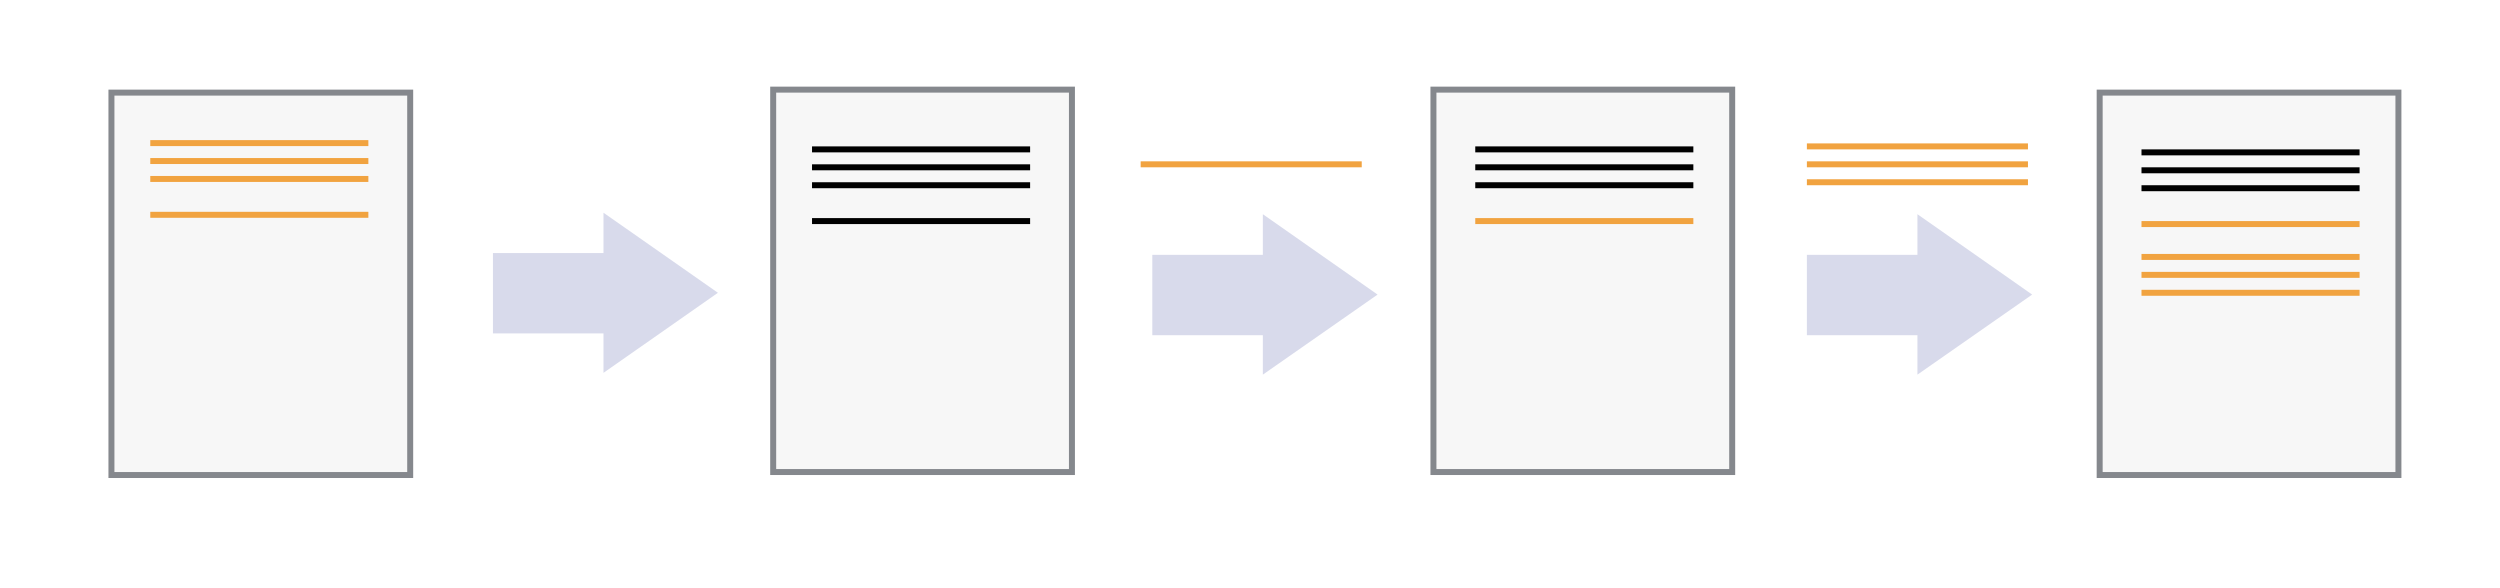
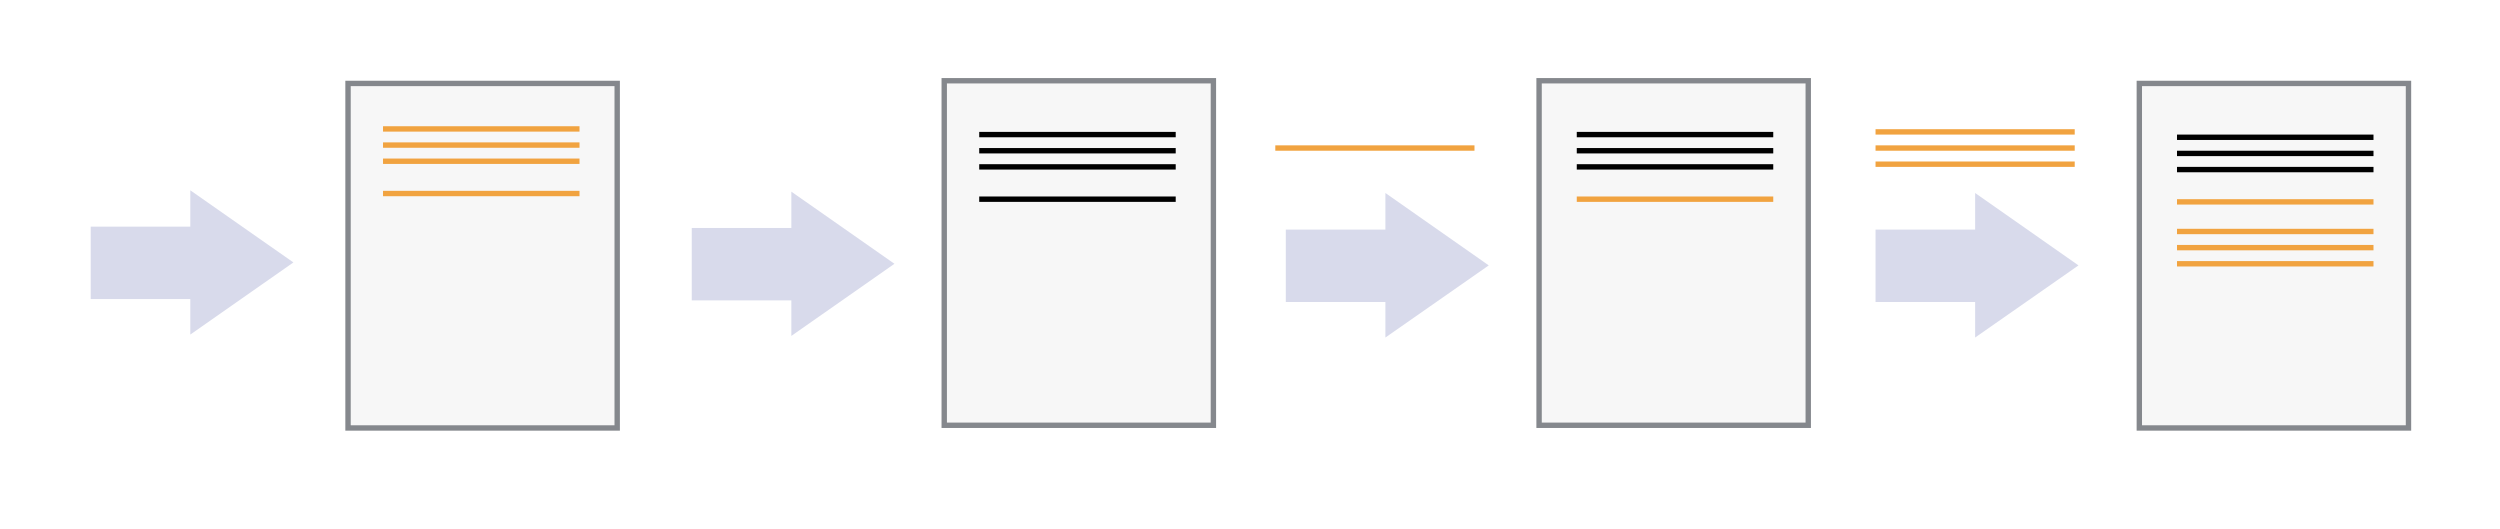
- <svg xmlns="http://www.w3.org/2000/svg" xmlns:xlink="http://www.w3.org/1999/xlink" version="1.1" id="svg979" x="0px" y="0px" viewBox="0 0 836.8 196.5" style="enable-background:new 0 0 836.8 196.5;" xml:space="preserve">
+ <svg xmlns="http://www.w3.org/2000/svg" xmlns:xlink="http://www.w3.org/1999/xlink" version="1.1" id="svg979" x="0px" y="0px" viewBox="0 0 928.8 196.5" style="enable-background:new 0 0 928.8 196.5;" xml:space="preserve">
  <style type="text/css">
- 	.st0{clip-path:url(#SVGID_00000127006334681473441790000008835431770941994145_);fill:#F7F7F7;}
- 	.st1{clip-path:url(#SVGID_00000098931755936571224230000001687845366865051562_);fill:#F7F7F7;stroke:#85888D;stroke-width:2;}
- 	.st2{clip-path:url(#SVGID_00000046307840022160036860000018097384624108312465_);fill:none;stroke:#000000;stroke-width:2;}
- 	.st3{clip-path:url(#SVGID_00000049224055516711552400000015371280667042546059_);fill:none;stroke:#000000;stroke-width:2;}
- 	.st4{clip-path:url(#SVGID_00000036244068760392250280000006496178689236481185_);fill:none;stroke:#000000;stroke-width:2;}
- 	.st5{clip-path:url(#SVGID_00000081608984492906663850000017769349909757397687_);fill:none;stroke:#000000;stroke-width:2;}
+ 	.st0{clip-path:url(#SVGID_00000117645905120071570500000017842719312501455549_);fill:#F7F7F7;}
+ 	.st1{clip-path:url(#SVGID_00000170966135188183972620000013836228692093903509_);fill:#F7F7F7;stroke:#85888D;stroke-width:2;}
+ 	.st2{clip-path:url(#SVGID_00000129192666431657845520000007394465263782780816_);fill:none;stroke:#000000;stroke-width:2;}
+ 	.st3{clip-path:url(#SVGID_00000169516032461771435990000013056457698232959888_);fill:none;stroke:#000000;stroke-width:2;}
+ 	.st4{clip-path:url(#SVGID_00000044177662251153690890000002152963488586540185_);fill:none;stroke:#000000;stroke-width:2;}
+ 	.st5{clip-path:url(#SVGID_00000082328731280062733240000014736749042136168103_);fill:none;stroke:#000000;stroke-width:2;}
	.st6{fill:#F7F7F7;}
	.st7{fill:none;stroke:#85888D;stroke-width:2;}
	.st8{fill:none;stroke:#000000;stroke-width:2;}
	.st9{fill:none;stroke:#F1A340;stroke-width:2;}
	.st10{fill:#D8DAEB;}
- 	.st11{clip-path:url(#SVGID_00000031174751741129130390000016363645012078699424_);fill:#F7F7F7;}
- 	.st12{clip-path:url(#SVGID_00000142897708583782088590000013359774665000449453_);fill:#F7F7F7;stroke:#85888D;stroke-width:2;}
+ 	.st11{clip-path:url(#SVGID_00000027576597399313673120000010642063943393097892_);fill:#F7F7F7;}
+ 	.st12{clip-path:url(#SVGID_00000076573368241886995200000015581088281350096771_);fill:#F7F7F7;stroke:#85888D;stroke-width:2;}
</style>
  <g id="g1004">
    <g id="g851">
      <g>
-         <defs>
-           <rect id="SVGID_1_" x="256.3" y="28.4" width="104" height="131.2" />
-         </defs>
-         <clipPath id="SVGID_00000063618933953816704230000006730411023157783482_">
-           <use xlink:href="#SVGID_1_" style="overflow:visible;" />
-         </clipPath>
-         <rect id="rect847" x="258.8" y="30" style="clip-path:url(#SVGID_00000063618933953816704230000006730411023157783482_);fill:#F7F7F7;" width="100" height="128" />
+         <g>
+           <defs>
+             <rect id="SVGID_1_" x="348.3" y="28.4" width="104" height="131.2" />
+           </defs>
+           <clipPath id="SVGID_00000152943904118125091340000013205595770889391752_">
+             <use xlink:href="#SVGID_1_" style="overflow:visible;" />
+           </clipPath>
+           <rect id="rect847" x="350.8" y="30" style="clip-path:url(#SVGID_00000152943904118125091340000013205595770889391752_);fill:#F7F7F7;" width="100" height="128" />
+         </g>
      </g>
      <g>
-         <defs>
-           <rect id="SVGID_00000052082046922123293850000001813571843697232271_" x="256.3" y="28.4" width="104" height="131.2" />
-         </defs>
-         <clipPath id="SVGID_00000124134988998518162750000004151696165982894776_">
-           <use xlink:href="#SVGID_00000052082046922123293850000001813571843697232271_" style="overflow:visible;" />
-         </clipPath>
-         <rect id="rect849" x="258.8" y="30" style="clip-path:url(#SVGID_00000124134988998518162750000004151696165982894776_);fill:#F7F7F7;stroke:#85888D;stroke-width:2;" width="100" height="128" />
+         <g>
+           <defs>
+             <rect id="SVGID_00000075131386742495592700000010801475646616986803_" x="348.3" y="28.4" width="104" height="131.2" />
+           </defs>
+           <clipPath id="SVGID_00000070813226297103186940000008311464692175705021_">
+             <use xlink:href="#SVGID_00000075131386742495592700000010801475646616986803_" style="overflow:visible;" />
+           </clipPath>
+           <rect id="rect849" x="350.8" y="30" style="clip-path:url(#SVGID_00000070813226297103186940000008311464692175705021_);fill:#F7F7F7;stroke:#85888D;stroke-width:2;" width="100" height="128" />
+         </g>
      </g>
    </g>
    <g id="g861">
      <g>
-         <defs>
-           <rect id="SVGID_00000066517819706735283230000014465225811601159343_" x="270.4" y="48.3" width="75.8" height="4" />
-         </defs>
-         <clipPath id="SVGID_00000167353815296207153530000007108171609879847561_">
-           <use xlink:href="#SVGID_00000066517819706735283230000014465225811601159343_" style="overflow:visible;" />
-         </clipPath>
-         <line id="line859" style="clip-path:url(#SVGID_00000167353815296207153530000007108171609879847561_);fill:none;stroke:#000000;stroke-width:2;" x1="271.8" y1="50" x2="344.8" y2="50" />
+         <g>
+           <defs>
+             <rect id="SVGID_00000154410758998801311200000001051813437724562857_" x="362.4" y="48.3" width="75.8" height="4" />
+           </defs>
+           <clipPath id="SVGID_00000083810172226857552170000011260269464984520591_">
+             <use xlink:href="#SVGID_00000154410758998801311200000001051813437724562857_" style="overflow:visible;" />
+           </clipPath>
+           <line id="line859" style="clip-path:url(#SVGID_00000083810172226857552170000011260269464984520591_);fill:none;stroke:#000000;stroke-width:2;" x1="363.8" y1="50" x2="436.8" y2="50" />
+         </g>
      </g>
    </g>
    <g id="g871">
      <g>
-         <defs>
-           <rect id="SVGID_00000038406432437701524210000010572004534916755097_" x="270.4" y="54.1" width="75.8" height="4" />
-         </defs>
-         <clipPath id="SVGID_00000040562605427183869120000016450979700678204321_">
-           <use xlink:href="#SVGID_00000038406432437701524210000010572004534916755097_" style="overflow:visible;" />
-         </clipPath>
-         <line id="line869" style="clip-path:url(#SVGID_00000040562605427183869120000016450979700678204321_);fill:none;stroke:#000000;stroke-width:2;" x1="271.8" y1="56" x2="344.8" y2="56" />
+         <g>
+           <defs>
+             <rect id="SVGID_00000163784385330212548920000012782046219349429129_" x="362.4" y="54.1" width="75.8" height="4" />
+           </defs>
+           <clipPath id="SVGID_00000151531775349984278290000007617574825055911810_">
+             <use xlink:href="#SVGID_00000163784385330212548920000012782046219349429129_" style="overflow:visible;" />
+           </clipPath>
+           <line id="line869" style="clip-path:url(#SVGID_00000151531775349984278290000007617574825055911810_);fill:none;stroke:#000000;stroke-width:2;" x1="363.8" y1="56" x2="436.8" y2="56" />
+         </g>
      </g>
    </g>
    <g id="g881">
      <g>
-         <defs>
-           <rect id="SVGID_00000066483431424168707830000009435857352333738922_" x="270.4" y="59.9" width="75.8" height="4" />
-         </defs>
-         <clipPath id="SVGID_00000029026005763875372960000006809019620152764603_">
-           <use xlink:href="#SVGID_00000066483431424168707830000009435857352333738922_" style="overflow:visible;" />
-         </clipPath>
-         <line id="line879" style="clip-path:url(#SVGID_00000029026005763875372960000006809019620152764603_);fill:none;stroke:#000000;stroke-width:2;" x1="271.8" y1="62" x2="344.8" y2="62" />
+         <g>
+           <defs>
+             <rect id="SVGID_00000082330449765210366930000010212620998133195161_" x="362.4" y="59.9" width="75.8" height="4" />
+           </defs>
+           <clipPath id="SVGID_00000006707506988664152860000014722327776659702411_">
+             <use xlink:href="#SVGID_00000082330449765210366930000010212620998133195161_" style="overflow:visible;" />
+           </clipPath>
+           <line id="line879" style="clip-path:url(#SVGID_00000006707506988664152860000014722327776659702411_);fill:none;stroke:#000000;stroke-width:2;" x1="363.8" y1="62" x2="436.8" y2="62" />
+         </g>
      </g>
    </g>
    <g id="g891">
      <g>
-         <defs>
-           <rect id="SVGID_00000013177514151030308620000017381863099777580682_" x="270.4" y="71.6" width="75.8" height="4" />
-         </defs>
-         <clipPath id="SVGID_00000083801870941476992290000015244050399416873354_">
-           <use xlink:href="#SVGID_00000013177514151030308620000017381863099777580682_" style="overflow:visible;" />
-         </clipPath>
-         <line id="line889" style="clip-path:url(#SVGID_00000083801870941476992290000015244050399416873354_);fill:none;stroke:#000000;stroke-width:2;" x1="271.8" y1="74" x2="344.8" y2="74" />
+         <g>
+           <defs>
+             <rect id="SVGID_00000083783573297158466930000018284872293902589836_" x="362.4" y="71.6" width="75.8" height="4" />
+           </defs>
+           <clipPath id="SVGID_00000083780551983676079540000004948737607473664924_">
+             <use xlink:href="#SVGID_00000083783573297158466930000018284872293902589836_" style="overflow:visible;" />
+           </clipPath>
+           <line id="line889" style="clip-path:url(#SVGID_00000083780551983676079540000004948737607473664924_);fill:none;stroke:#000000;stroke-width:2;" x1="363.8" y1="74" x2="436.8" y2="74" />
+         </g>
      </g>
    </g>
-     <rect id="rect893" x="479.8" y="30" class="st6" width="100" height="128" />
-     <rect id="rect895" x="479.8" y="30" class="st7" width="100" height="128" />
-     <line id="line897" class="st8" x1="493.8" y1="50" x2="566.8" y2="50" />
-     <line id="line899" class="st8" x1="493.8" y1="56" x2="566.8" y2="56" />
-     <line id="line901" class="st8" x1="493.8" y1="62" x2="566.8" y2="62" />
-     <line id="line903" class="st9" x1="493.8" y1="74" x2="566.8" y2="74" />
-     <line id="line905" class="st9" x1="381.8" y1="55" x2="455.8" y2="55" />
-     <rect id="rect907" x="702.8" y="31" class="st6" width="100" height="128" />
-     <rect id="rect909" x="702.8" y="31" class="st7" width="100" height="128" />
-     <line id="line911" class="st8" x1="716.8" y1="51" x2="789.8" y2="51" />
-     <line id="line913" class="st8" x1="716.8" y1="57" x2="789.8" y2="57" />
-     <line id="line915" class="st8" x1="716.8" y1="63" x2="789.8" y2="63" />
-     <line id="line917" class="st9" x1="716.8" y1="75" x2="789.8" y2="75" />
-     <line id="line919" class="st9" x1="716.8" y1="86" x2="789.8" y2="86" />
-     <line id="line921" class="st9" x1="716.8" y1="92" x2="789.8" y2="92" />
-     <line id="line923" class="st9" x1="716.8" y1="98" x2="789.8" y2="98" />
-     <line id="line925" class="st9" x1="604.8" y1="49" x2="678.8" y2="49" />
-     <line id="line927" class="st9" x1="604.8" y1="55" x2="678.8" y2="55" />
-     <line id="line929" class="st9" x1="604.8" y1="61" x2="678.8" y2="61" />
+     <rect id="rect893" x="571.8" y="30" class="st6" width="100" height="128" />
+     <rect id="rect895" x="571.8" y="30" class="st7" width="100" height="128" />
+     <line id="line897" class="st8" x1="585.8" y1="50" x2="658.8" y2="50" />
+     <line id="line899" class="st8" x1="585.8" y1="56" x2="658.8" y2="56" />
+     <line id="line901" class="st8" x1="585.8" y1="62" x2="658.8" y2="62" />
+     <line id="line903" class="st9" x1="585.8" y1="74" x2="658.8" y2="74" />
+     <line id="line905" class="st9" x1="473.8" y1="55" x2="547.8" y2="55" />
+     <rect id="rect907" x="794.8" y="31" class="st6" width="100" height="128" />
+     <rect id="rect909" x="794.8" y="31" class="st7" width="100" height="128" />
+     <line id="line911" class="st8" x1="808.8" y1="51" x2="881.8" y2="51" />
+     <line id="line913" class="st8" x1="808.8" y1="57" x2="881.8" y2="57" />
+     <line id="line915" class="st8" x1="808.8" y1="63" x2="881.8" y2="63" />
+     <line id="line917" class="st9" x1="808.8" y1="75" x2="881.8" y2="75" />
+     <line id="line919" class="st9" x1="808.8" y1="86" x2="881.8" y2="86" />
+     <line id="line921" class="st9" x1="808.8" y1="92" x2="881.8" y2="92" />
+     <line id="line923" class="st9" x1="808.8" y1="98" x2="881.8" y2="98" />
+     <line id="line925" class="st9" x1="696.8" y1="49" x2="770.8" y2="49" />
+     <line id="line927" class="st9" x1="696.8" y1="55" x2="770.8" y2="55" />
+     <line id="line929" class="st9" x1="696.8" y1="61" x2="770.8" y2="61" />
    <g id="g967">
-       <rect id="rect961" x="385.7" y="85.3" class="st10" width="44.9" height="26.9" />
+       <rect id="rect961" x="477.7" y="85.3" class="st10" width="44.9" height="26.9" />
      <g id="g965">
-         <polygon id="polygon963" class="st10" points="461.1,98.6 422.7,71.7 422.7,125.4    " />
+         <polygon id="polygon963" class="st10" points="553.1,98.6 514.7,71.7 514.7,125.4    " />
      </g>
    </g>
    <g id="g975">
-       <rect id="rect969" x="604.8" y="85.3" class="st10" width="44.9" height="26.9" />
+       <rect id="rect969" x="696.8" y="85.3" class="st10" width="44.9" height="26.9" />
      <g id="g973">
-         <polygon id="polygon971" class="st10" points="680.2,98.6 641.8,71.7 641.8,125.4    " />
+         <polygon id="polygon971" class="st10" points="772.2,98.6 733.8,71.7 733.8,125.4    " />
      </g>
    </g>
    <g id="g851_00000182498118315524740170000010457943436338593948_">
      <g>
-         <defs>
-           <rect id="SVGID_00000168109246621002197230000004662968757327190705_" x="34.8" y="29.4" width="104" height="131.2" />
-         </defs>
-         <clipPath id="SVGID_00000096772243491097652050000004261272898057405623_">
-           <use xlink:href="#SVGID_00000168109246621002197230000004662968757327190705_" style="overflow:visible;" />
-         </clipPath>
-         <rect id="rect847_00000104686074672880606060000016945590266439915671_" x="37.3" y="31" style="clip-path:url(#SVGID_00000096772243491097652050000004261272898057405623_);fill:#F7F7F7;" width="100" height="128" />
+         <g>
+           <defs>
+             <rect id="SVGID_00000087404872912931914510000010832809485965427364_" x="126.8" y="29.4" width="104" height="131.2" />
+           </defs>
+           <clipPath id="SVGID_00000068661958211622239280000017743374942488251556_">
+             <use xlink:href="#SVGID_00000087404872912931914510000010832809485965427364_" style="overflow:visible;" />
+           </clipPath>
+           <rect id="rect847_00000104686074672880606060000016945590266439915671_" x="129.3" y="31" style="clip-path:url(#SVGID_00000068661958211622239280000017743374942488251556_);fill:#F7F7F7;" width="100" height="128" />
+         </g>
      </g>
      <g>
-         <defs>
-           <rect id="SVGID_00000157994251473495520870000010606080247552647578_" x="34.8" y="29.4" width="104" height="131.2" />
-         </defs>
-         <clipPath id="SVGID_00000126319333249018653910000004202355669973037716_">
-           <use xlink:href="#SVGID_00000157994251473495520870000010606080247552647578_" style="overflow:visible;" />
-         </clipPath>
-         <rect id="rect849_00000087413083120867969670000013657355916680850344_" x="37.3" y="31" style="clip-path:url(#SVGID_00000126319333249018653910000004202355669973037716_);fill:#F7F7F7;stroke:#85888D;stroke-width:2;" width="100" height="128" />
+         <g>
+           <defs>
+             <rect id="SVGID_00000105401004112488660410000005482551391702009009_" x="126.8" y="29.4" width="104" height="131.2" />
+           </defs>
+           <clipPath id="SVGID_00000135673665969297585270000000522197934795756701_">
+             <use xlink:href="#SVGID_00000105401004112488660410000005482551391702009009_" style="overflow:visible;" />
+           </clipPath>
+           <rect id="rect849_00000087413083120867969670000013657355916680850344_" x="129.3" y="31" style="clip-path:url(#SVGID_00000135673665969297585270000000522197934795756701_);fill:#F7F7F7;stroke:#85888D;stroke-width:2;" width="100" height="128" />
+         </g>
      </g>
    </g>
    <g id="g967_00000021818238684368716500000017869252214274449064_">
-       <rect id="rect961_00000012440471963993311550000015800999956175485325_" x="165" y="84.7" class="st10" width="44.9" height="26.9" />
+       <rect id="rect961_00000012440471963993311550000015800999956175485325_" x="257" y="84.7" class="st10" width="44.9" height="26.9" />
      <g id="g965_00000154413301370413237480000013307425185464358026_">
-         <polygon id="polygon963_00000181054753302127614650000010067997931416918452_" class="st10" points="240.3,98 202,71.2      202,124.8    " />
+         <polygon id="polygon963_00000181054753302127614650000010067997931416918452_" class="st10" points="332.3,98 294,71.2      294,124.8    " />
      </g>
    </g>
-     <line id="line897_00000051348163441440719850000011410911942067900599_" class="st9" x1="50.3" y1="47.9" x2="123.3" y2="47.9" />
-     <line id="line899_00000056421960505035525650000015017181035026340782_" class="st9" x1="50.3" y1="53.9" x2="123.3" y2="53.9" />
-     <line id="line901_00000136382520904772742970000009458063229158858414_" class="st9" x1="50.3" y1="59.9" x2="123.3" y2="59.9" />
-     <line id="line903_00000095341189816553407630000012534535760336439429_" class="st9" x1="50.3" y1="71.9" x2="123.3" y2="71.9" />
+     <line id="line897_00000051348163441440719850000011410911942067900599_" class="st9" x1="142.3" y1="47.9" x2="215.3" y2="47.9" />
+     <line id="line899_00000056421960505035525650000015017181035026340782_" class="st9" x1="142.3" y1="53.9" x2="215.3" y2="53.9" />
+     <line id="line901_00000136382520904772742970000009458063229158858414_" class="st9" x1="142.3" y1="59.9" x2="215.3" y2="59.9" />
+     <line id="line903_00000095341189816553407630000012534535760336439429_" class="st9" x1="142.3" y1="71.9" x2="215.3" y2="71.9" />
+     <g id="g967_00000078746970048270768740000005450186787574376633_">
+       <rect id="rect961_00000109748976323723603120000016446612398224796827_" x="33.7" y="84.2" class="st10" width="44.9" height="26.9" />
+       <g id="g965_00000113339188881666650060000007575126070734900927_">
+         <polygon id="polygon963_00000155105900516540614890000008077302478835666105_" class="st10" points="109,97.5 70.7,70.7      70.7,124.3    " />
+       </g>
+     </g>
  </g>
  <g id="Layer_2_00000027563559931446473360000007506099435552369853_">
</g>
</svg>
